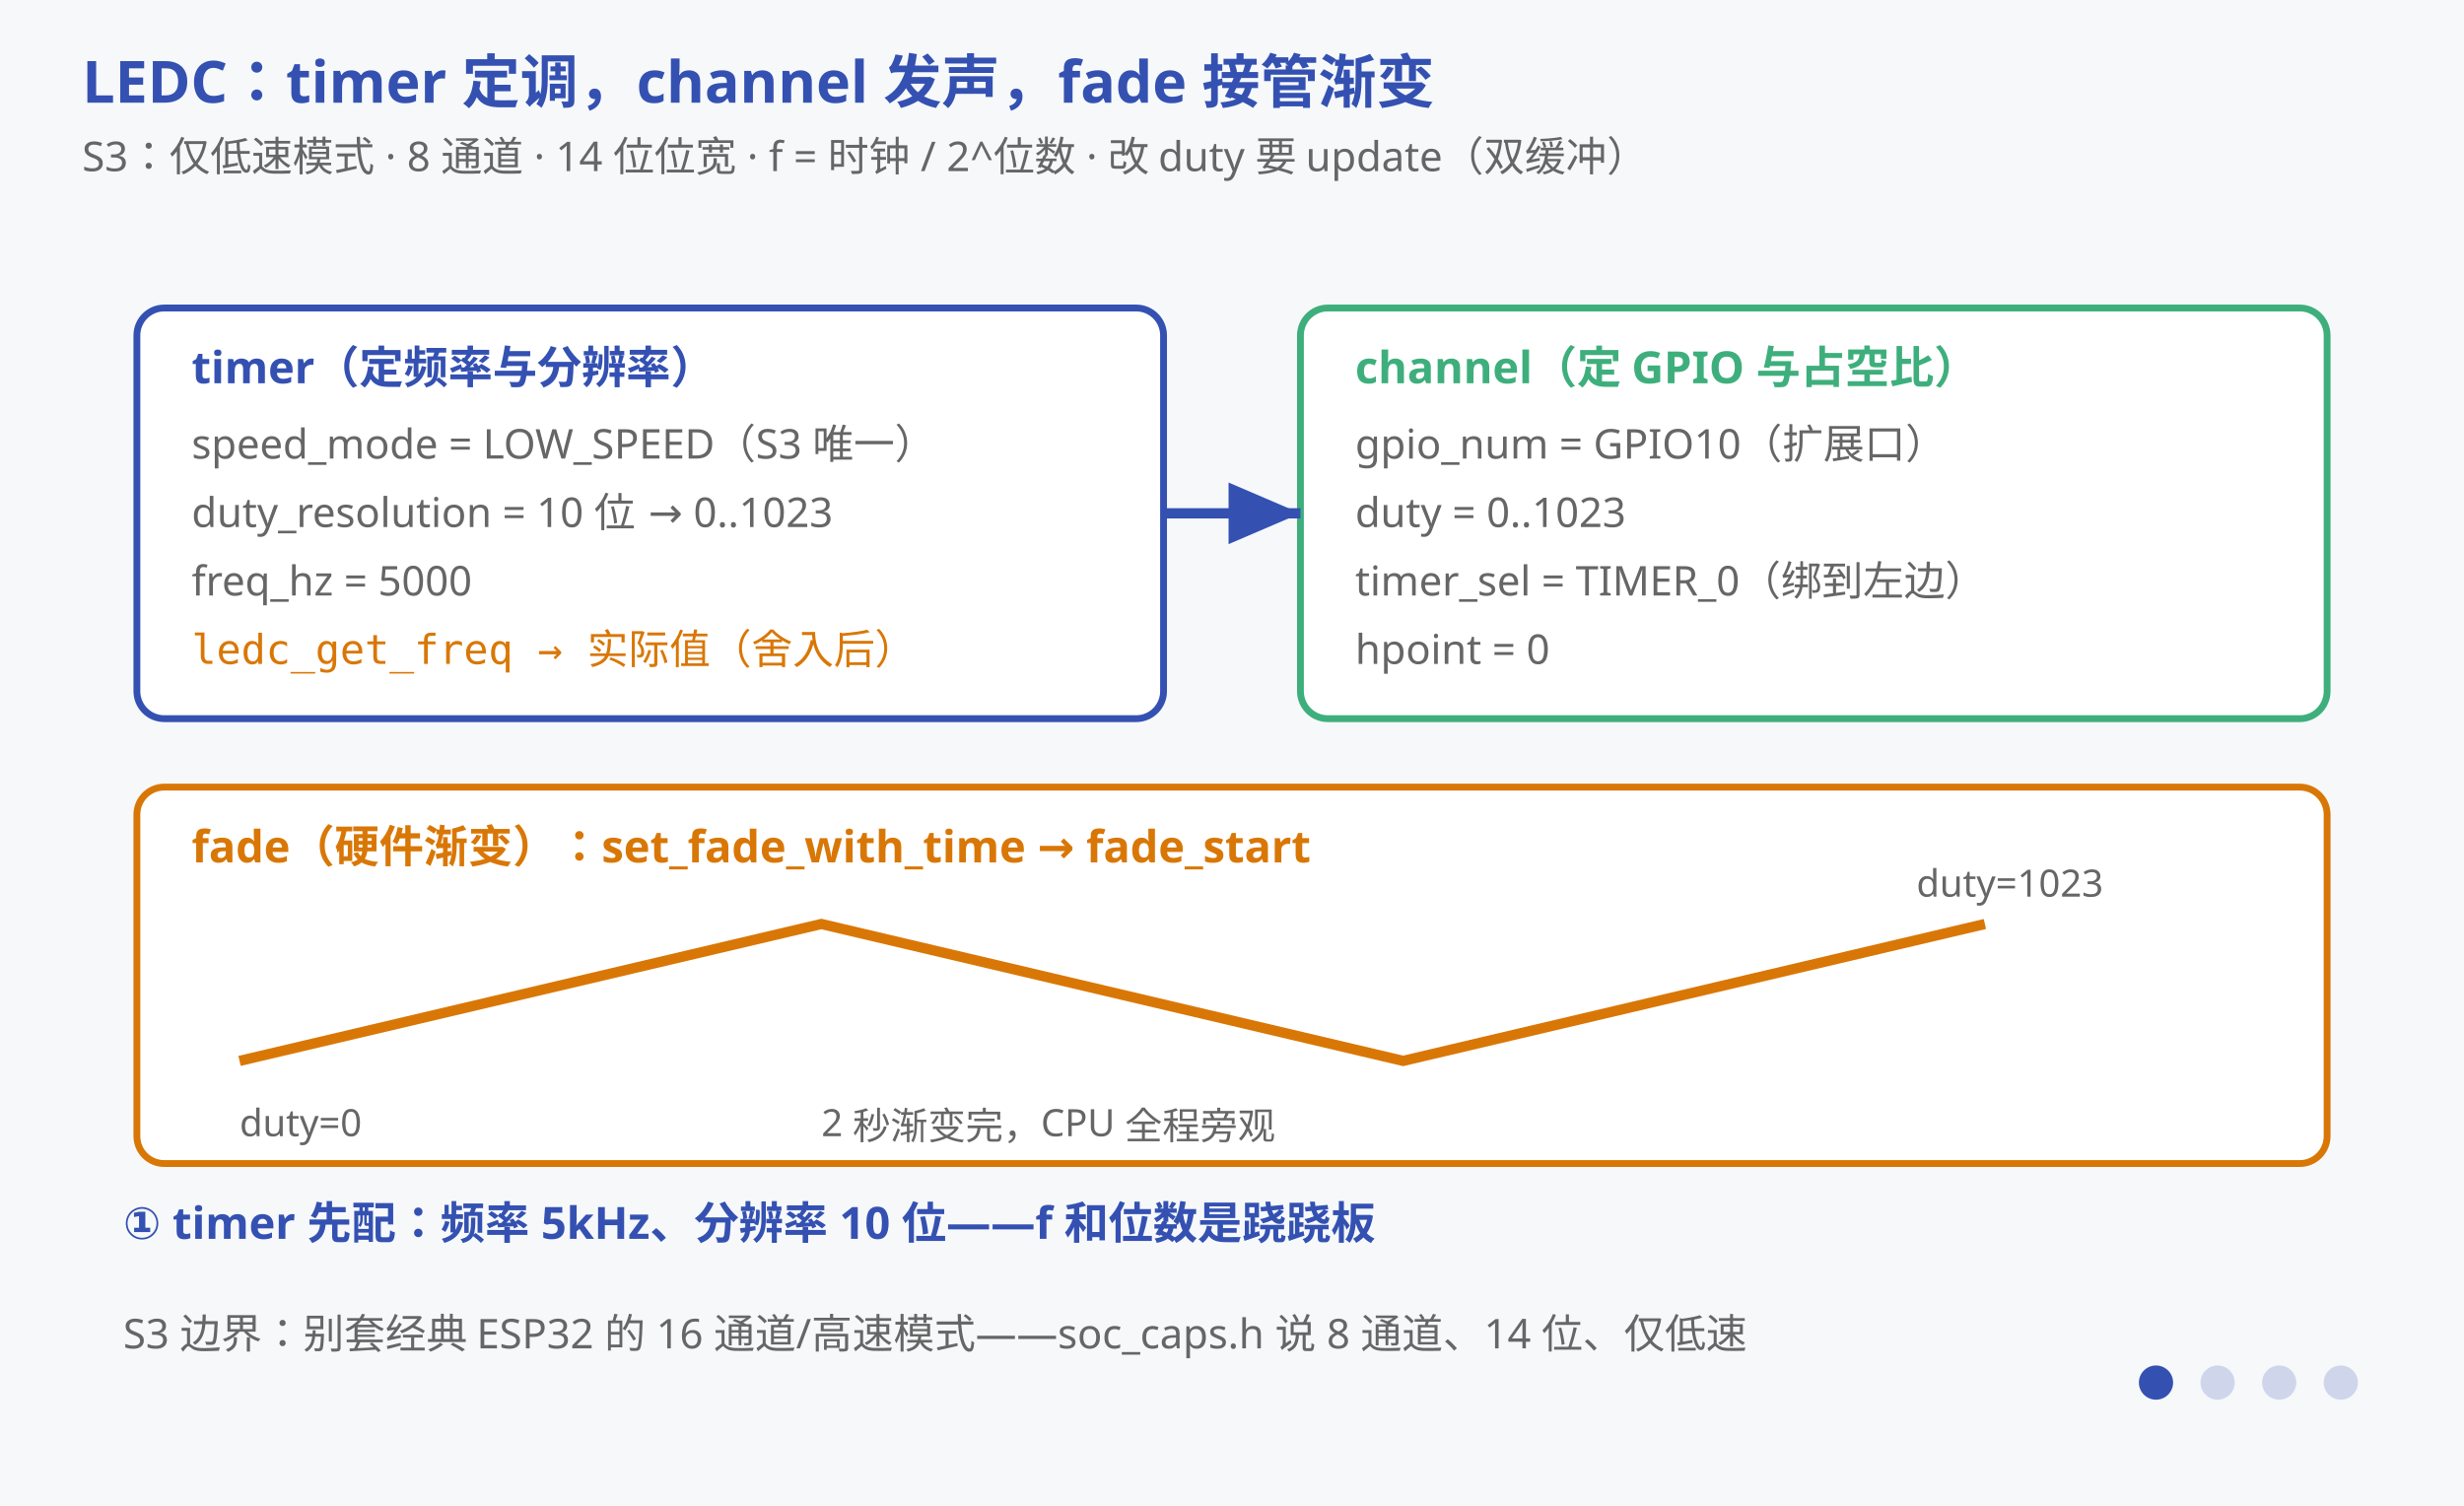
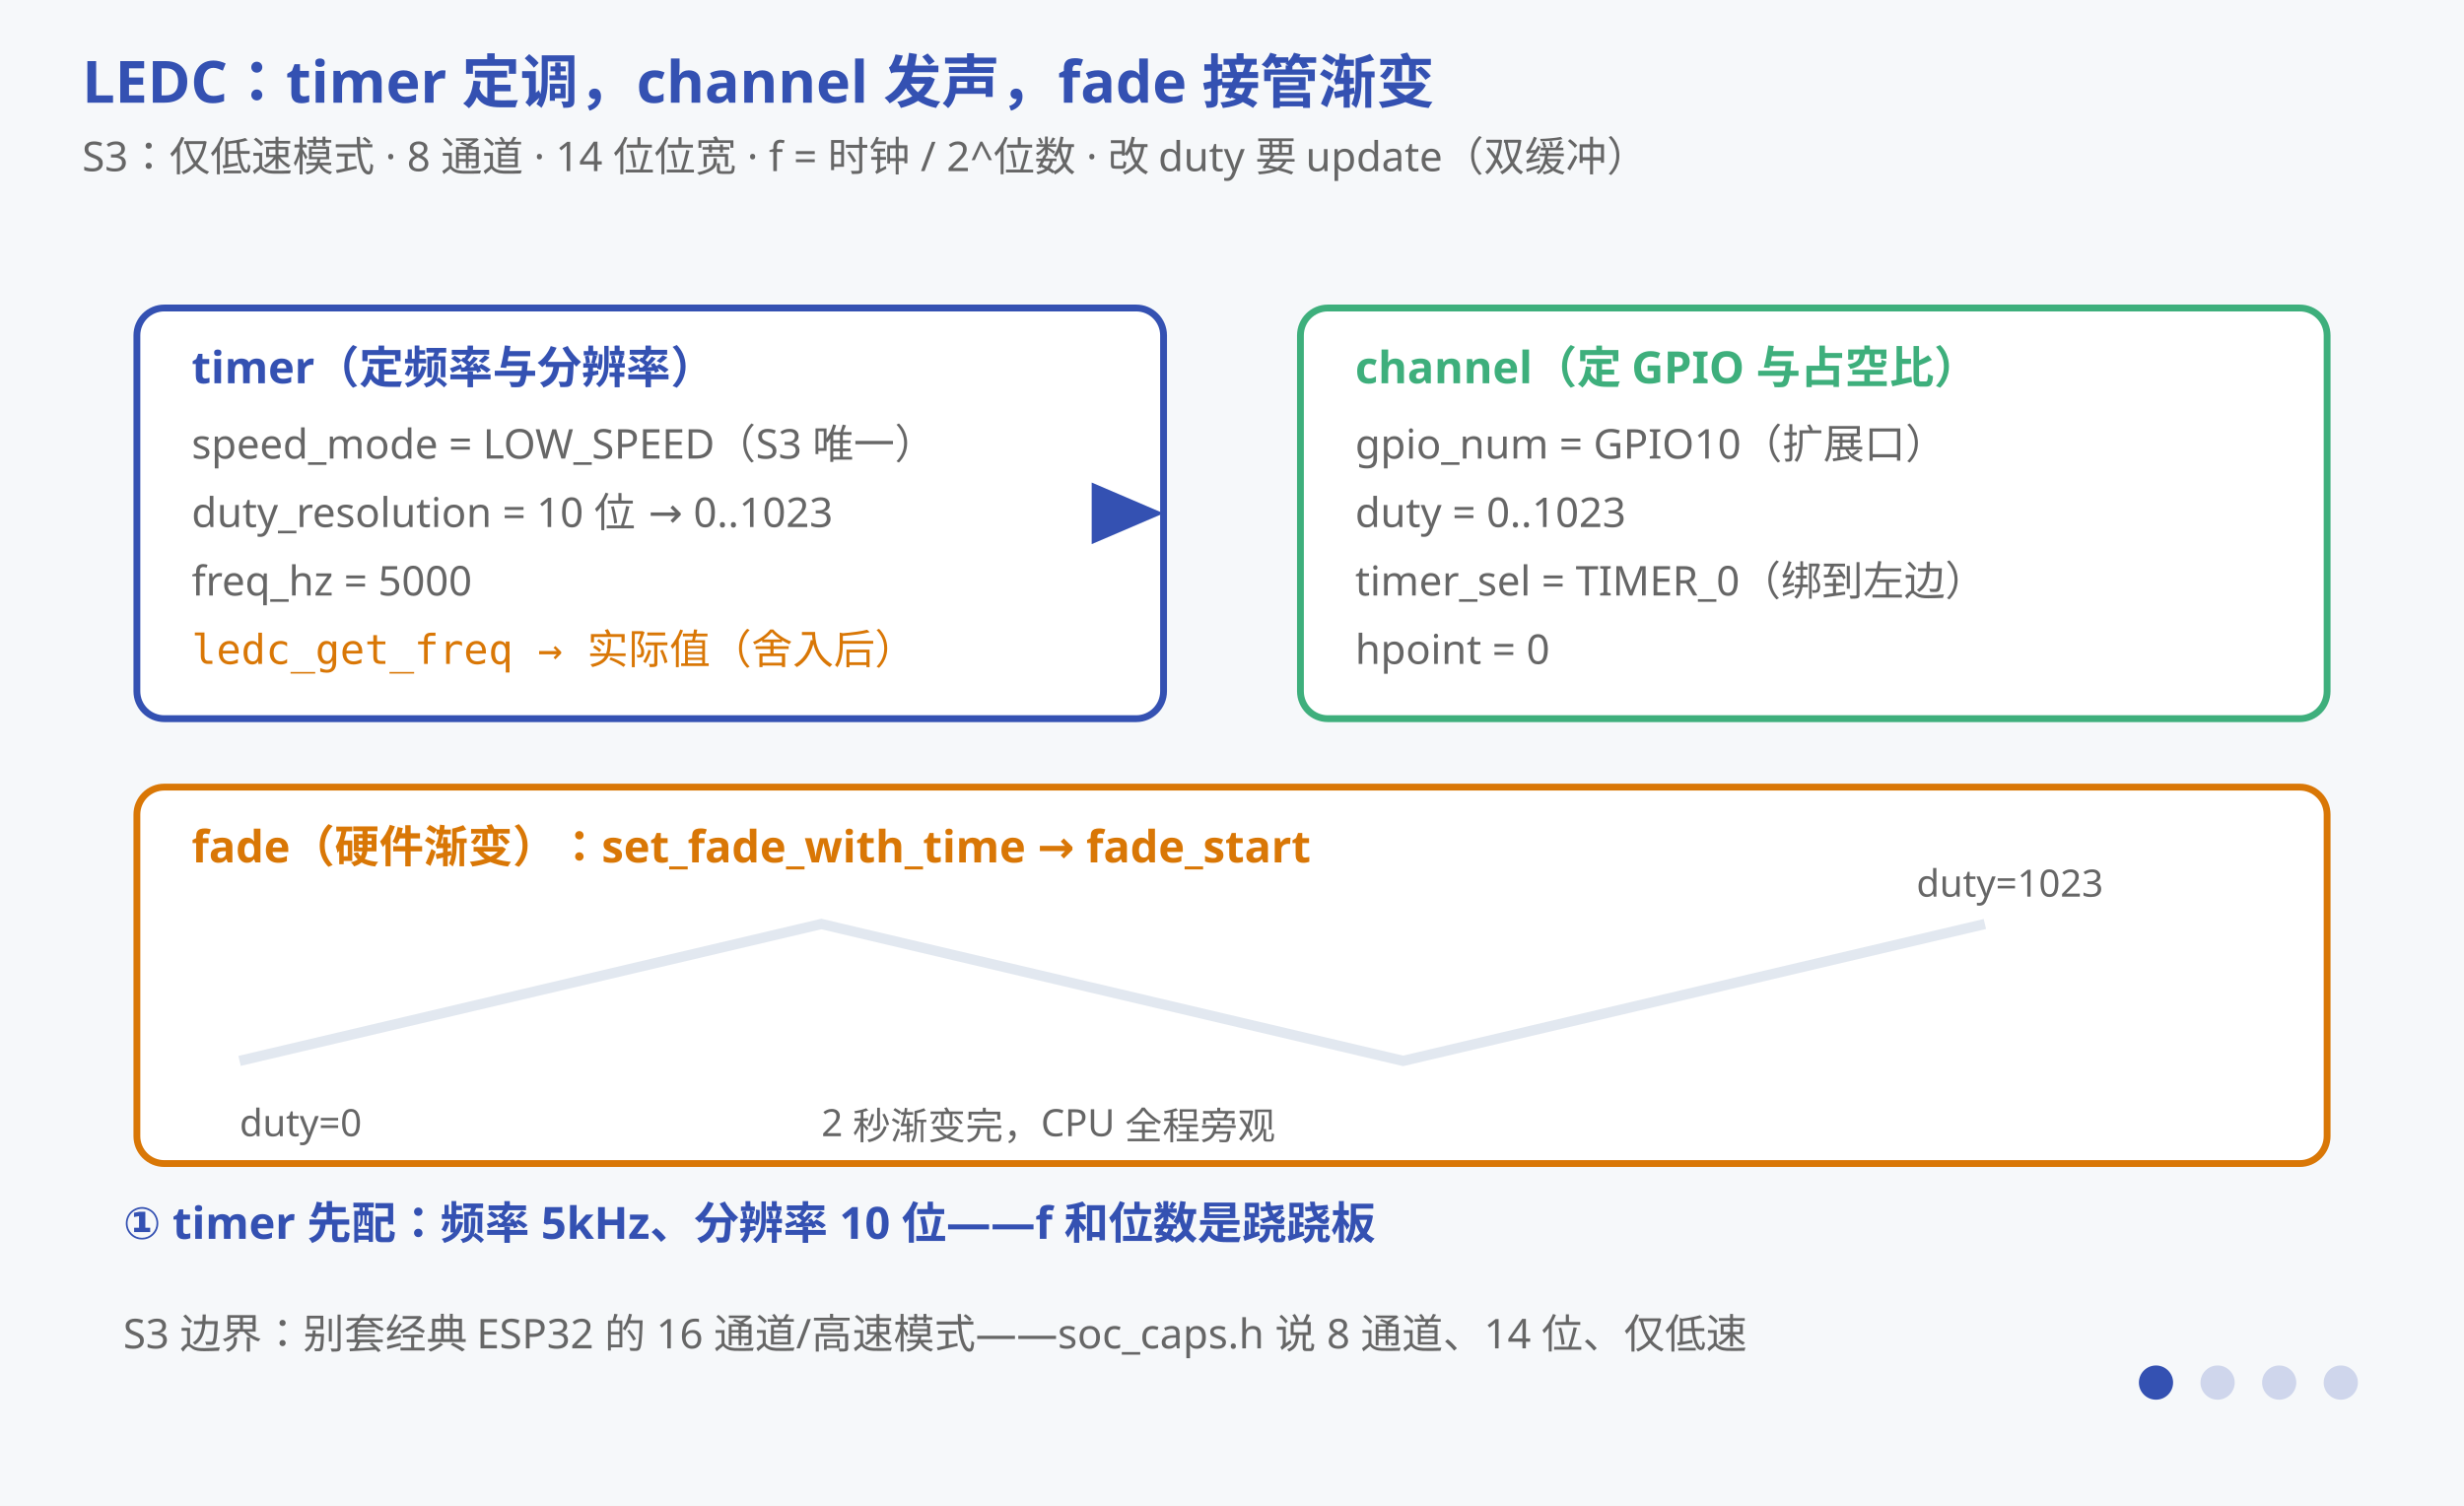
<svg xmlns="http://www.w3.org/2000/svg" viewBox="0 0 720 440" font-family="'Segoe UI','Microsoft YaHei',sans-serif">
  <rect width="720" height="440" fill="#f6f8fa" />
  <text x="24" y="30" font-size="17" font-weight="bold" fill="#3451b2">LEDC：timer 定调，channel 发声，fade 接管渐变</text>
  <text x="24" y="50" font-size="12" fill="#666">S3：仅低速模式 · 8 通道 · 14 位位宽 · f = 时钟 / 2^位数 · 改 duty 要 update（双缓冲）</text>
  <rect x="40" y="90" width="300" height="120" fill="#ffffff" stroke="#3451b2" stroke-width="2" rx="8" />
  <text x="56" y="112" font-size="13" font-weight="bold" fill="#3451b2">timer（定频率与分辨率）</text>
  <text x="56" y="134" font-size="12" fill="#666">speed_mode = LOW_SPEED（S3 唯一）</text>
  <text x="56" y="154" font-size="12" fill="#666">duty_resolution = 10 位 → 0..1023</text>
  <text x="56" y="174" font-size="12" fill="#666">freq_hz = 5000</text>
  <text x="56" y="194" font-size="12" font-family="Consolas,monospace" fill="#d97706">ledc_get_freq → 实际值（舍入后）</text>
  <rect x="380" y="90" width="300" height="120" fill="#ffffff" stroke="#3eaf7c" stroke-width="2" rx="8" />
  <text x="396" y="112" font-size="13" font-weight="bold" fill="#3eaf7c">channel（定 GPIO 与占空比）</text>
  <text x="396" y="134" font-size="12" fill="#666">gpio_num = GPIO10（扩展口）</text>
  <text x="396" y="154" font-size="12" fill="#666">duty = 0..1023</text>
  <text x="396" y="174" font-size="12" fill="#666">timer_sel = TIMER_0（绑到左边）</text>
  <text x="396" y="194" font-size="12" fill="#666">hpoint = 0</text>
-   <path d="M340,150 L380,150" stroke="#3451b2" stroke-width="3" fill="none" marker-end="url(#arrL)" />
+   <line x1="340" y1="150" x2="340" y2="150" stroke="#3451b2" stroke-width="3" marker-end="url(#arrL)">
+     <animate attributeName="x2" values="340;340;380;380" keyTimes="0;0.01;0.07;1" dur="12s" repeatCount="indefinite" />
+   </line>
  <defs>
    <marker id="arrL" markerWidth="8" markerHeight="8" refX="7" refY="3" orient="auto">
      <polygon points="0,0 7,3 0,6" fill="#3451b2" />
    </marker>
  </defs>
  <rect x="40" y="230" width="640" height="110" fill="#ffffff" stroke="#d97706" stroke-width="2" rx="8" />
  <text x="56" y="252" font-size="13" font-weight="bold" fill="#d97706">fade（硬件渐变）：set_fade_with_time → fade_start</text>
-   <polyline points="70,310 240,270 410,310 580,270" stroke="#d97706" stroke-width="3" fill="none" />
+   <path d="M70,310 L240,270 L410,310 L580,270" stroke="#e2e8f0" stroke-width="3" fill="none" />
+   <path d="M70,310 L240,270 L410,310 L580,270" stroke="#d97706" stroke-width="3" fill="none" pathLength="1000" stroke-dasharray="1000" stroke-dashoffset="1000">
+     <animate attributeName="stroke-dashoffset" values="1000;1000;0;0" keyTimes="0;0.50;0.66;1" dur="12s" repeatCount="indefinite" />
+   </path>
+   <circle r="4.5" fill="#d97706" opacity="0">
+     <animate attributeName="opacity" calcMode="discrete" values="0;1;1" keyTimes="0;0.66;1" dur="12s" repeatCount="indefinite" />
+     <animateMotion calcMode="linear" path="M70,310 L240,270 L410,310 L580,270" keyPoints="0;1;0" keyTimes="0;0.5;1" dur="4s" repeatCount="indefinite" />
+   </circle>
  <text x="70" y="332" font-size="11" fill="#666">duty=0</text>
  <text x="560" y="262" font-size="11" fill="#666">duty=1023</text>
  <text x="240" y="332" font-size="11" fill="#666">2 秒渐变完，CPU 全程旁观</text>
  <g font-size="13" font-weight="bold" fill="#3451b2">
    <g opacity="1">
      <animate attributeName="opacity" calcMode="discrete" values="1;0;0;0;1" keyTimes="0;0.25;0.5;0.75;1" dur="12s" repeatCount="indefinite" />
      <text x="36" y="362">① timer 先配：频率 5kHz、分辨率 10 位——f 和位数是跷跷板</text>
    </g>
    <g opacity="0">
      <animate attributeName="opacity" calcMode="discrete" values="0;1;0;0;0" keyTimes="0;0.25;0.5;0.75;1" dur="12s" repeatCount="indefinite" />
      <text x="36" y="362">② channel 再配：绑到 timer、绑到 GPIO10、初始占空比 0</text>
    </g>
    <g opacity="0">
      <animate attributeName="opacity" calcMode="discrete" values="0;0;1;0;0" keyTimes="0;0.25;0.5;0.75;1" dur="12s" repeatCount="indefinite" />
      <text x="36" y="362">③ fade：告诉引擎"2 秒到满占空比"，硬件按步进改比较值——CPU 不逐点干预</text>
    </g>
    <g opacity="0">
      <animate attributeName="opacity" calcMode="discrete" values="0;0;0;1;0" keyTimes="0;0.25;0.5;0.75;1" dur="12s" repeatCount="indefinite" />
      <text x="36" y="362">④ 对照 STM32 TIM：PSC/ARR 定频率 ↔ LEDC timer；CCR 定占空比 ↔ LEDC channel</text>
    </g>
  </g>
  <text x="36" y="394" font-size="12" fill="#666">S3 边界：别套经典 ESP32 的 16 通道/高速模式——soc_caps.h 说 8 通道、14 位、仅低速</text>
  <g transform="translate(630,404)" fill="#3451b2">
    <circle cx="0" cy="0" r="5" opacity="1">
      <animate attributeName="opacity" calcMode="discrete" values="1;0.2;0.2;0.2;1" keyTimes="0;0.25;0.5;0.75;1" dur="12s" repeatCount="indefinite" />
    </circle>
    <circle cx="18" cy="0" r="5" opacity="0.2">
      <animate attributeName="opacity" calcMode="discrete" values="0.2;1;0.2;0.2;0.2" keyTimes="0;0.25;0.5;0.75;1" dur="12s" repeatCount="indefinite" />
    </circle>
    <circle cx="36" cy="0" r="5" opacity="0.2">
      <animate attributeName="opacity" calcMode="discrete" values="0.2;0.2;1;0.2;0.2" keyTimes="0;0.25;0.5;0.75;1" dur="12s" repeatCount="indefinite" />
    </circle>
    <circle cx="54" cy="0" r="5" opacity="0.2">
      <animate attributeName="opacity" calcMode="discrete" values="0.2;0.2;0.2;1;0.2" keyTimes="0;0.25;0.5;0.75;1" dur="12s" repeatCount="indefinite" />
    </circle>
  </g>
</svg>
